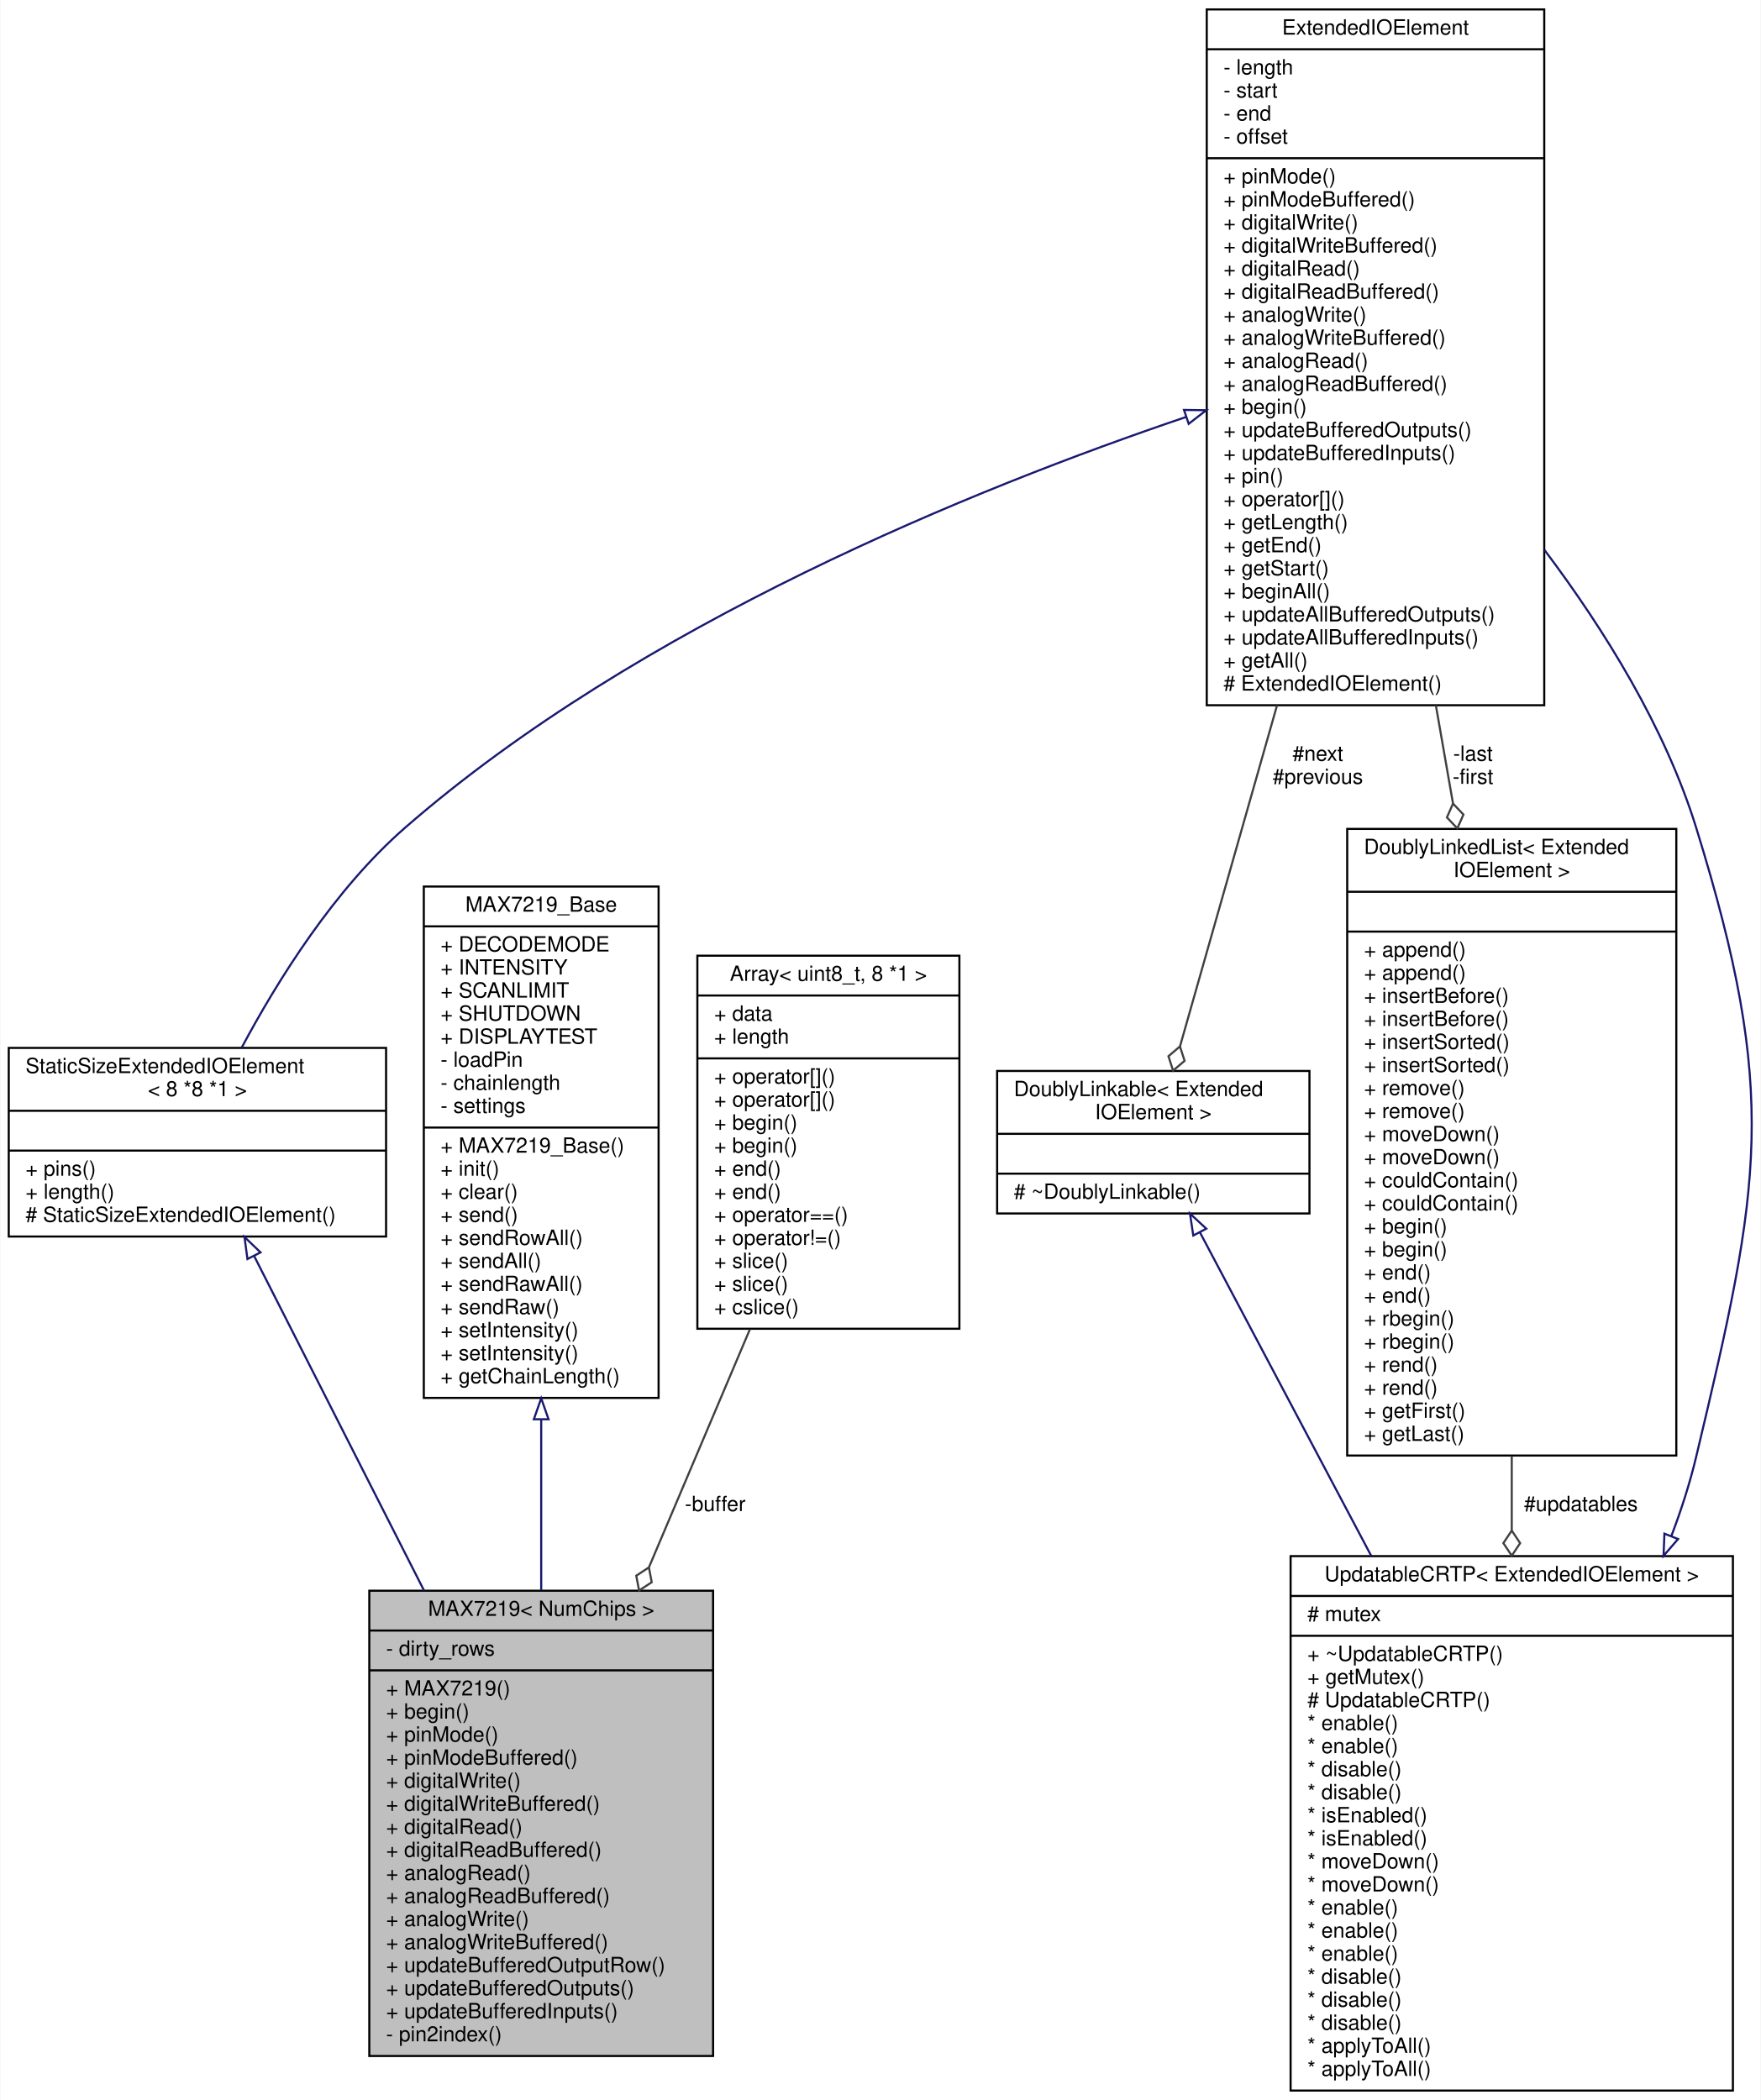
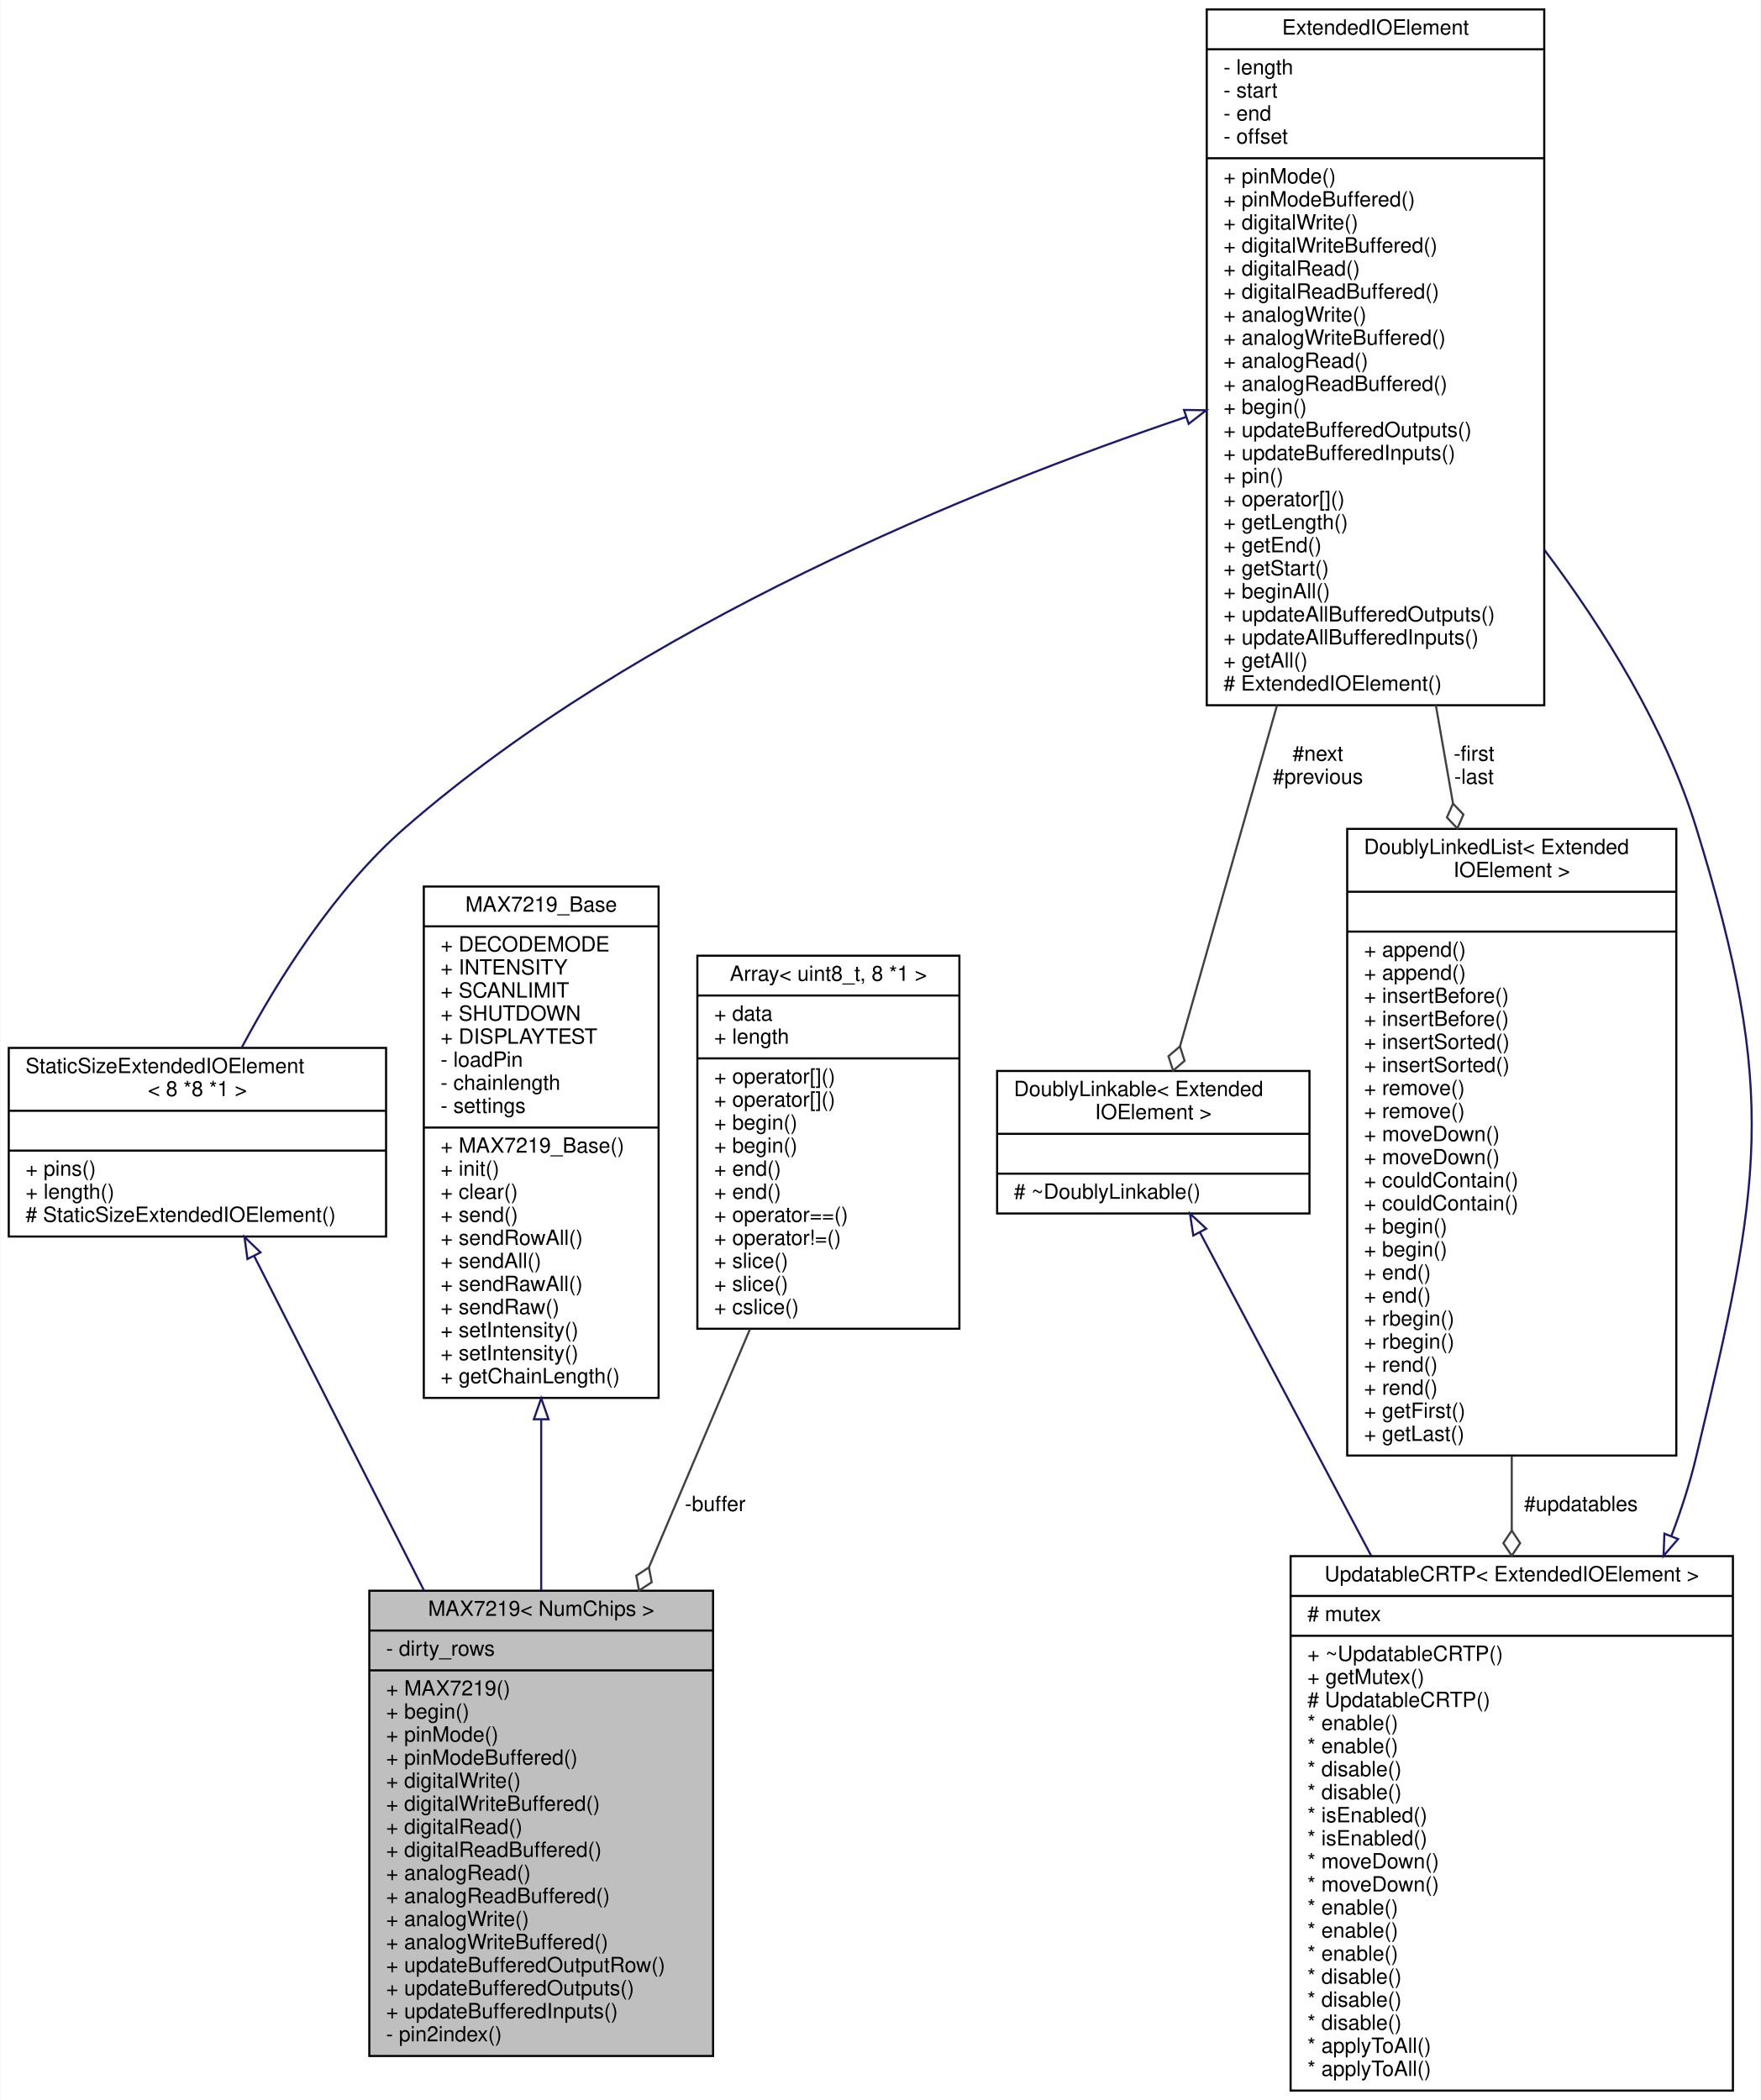
<svg xmlns="http://www.w3.org/2000/svg" xmlns:xlink="http://www.w3.org/1999/xlink" width="840pt" height="1002pt" viewBox="0.00 0.00 839.65 1002.00">
  <g id="graph0" class="graph" transform="scale(1 1) rotate(0) translate(4 998)">
    <polygon fill="white" stroke="transparent" points="-4,4 -4,-998 835.65,-998 835.65,4 -4,4" />
    <g id="node1" class="node">
      <g id="a_node1">
        <a xlink:title="A class for LED outputs using the MAX7219 LED display driver.">
          <polygon fill="#bfbfbf" stroke="black" points="172,-17 172,-239 336,-239 336,-17 172,-17" />
          <text text-anchor="middle" x="254" y="-227" font-family="Helvetica,sans-Serif" font-size="10.00">MAX7219&lt; NumChips &gt;</text>
          <polyline fill="none" stroke="black" points="172,-220 336,-220 " />
          <text text-anchor="start" x="180" y="-208" font-family="Helvetica,sans-Serif" font-size="10.00">- dirty_rows</text>
          <polyline fill="none" stroke="black" points="172,-201 336,-201 " />
          <text text-anchor="start" x="180" y="-189" font-family="Helvetica,sans-Serif" font-size="10.00">+ MAX7219()</text>
          <text text-anchor="start" x="180" y="-178" font-family="Helvetica,sans-Serif" font-size="10.00">+ begin()</text>
          <text text-anchor="start" x="180" y="-167" font-family="Helvetica,sans-Serif" font-size="10.00">+ pinMode()</text>
          <text text-anchor="start" x="180" y="-156" font-family="Helvetica,sans-Serif" font-size="10.00">+ pinModeBuffered()</text>
          <text text-anchor="start" x="180" y="-145" font-family="Helvetica,sans-Serif" font-size="10.00">+ digitalWrite()</text>
          <text text-anchor="start" x="180" y="-134" font-family="Helvetica,sans-Serif" font-size="10.00">+ digitalWriteBuffered()</text>
          <text text-anchor="start" x="180" y="-123" font-family="Helvetica,sans-Serif" font-size="10.00">+ digitalRead()</text>
          <text text-anchor="start" x="180" y="-112" font-family="Helvetica,sans-Serif" font-size="10.00">+ digitalReadBuffered()</text>
          <text text-anchor="start" x="180" y="-101" font-family="Helvetica,sans-Serif" font-size="10.00">+ analogRead()</text>
          <text text-anchor="start" x="180" y="-90" font-family="Helvetica,sans-Serif" font-size="10.00">+ analogReadBuffered()</text>
          <text text-anchor="start" x="180" y="-79" font-family="Helvetica,sans-Serif" font-size="10.00">+ analogWrite()</text>
          <text text-anchor="start" x="180" y="-68" font-family="Helvetica,sans-Serif" font-size="10.00">+ analogWriteBuffered()</text>
          <text text-anchor="start" x="180" y="-57" font-family="Helvetica,sans-Serif" font-size="10.00">+ updateBufferedOutputRow()</text>
          <text text-anchor="start" x="180" y="-46" font-family="Helvetica,sans-Serif" font-size="10.00">+ updateBufferedOutputs()</text>
          <text text-anchor="start" x="180" y="-35" font-family="Helvetica,sans-Serif" font-size="10.00">+ updateBufferedInputs()</text>
          <text text-anchor="start" x="180" y="-24" font-family="Helvetica,sans-Serif" font-size="10.00">- pin2index()</text>
        </a>
      </g>
    </g>
    <g id="node2" class="node">
      <g id="a_node2">
        <a xlink:href="../../da/dd0/classMAX7219__Base.html" target="_top" xlink:title="A base class for classes that control MAX7219 LED drivers.">
          <polygon fill="white" stroke="black" points="198,-331 198,-575 310,-575 310,-331 198,-331" />
          <text text-anchor="middle" x="254" y="-563" font-family="Helvetica,sans-Serif" font-size="10.00">MAX7219_Base</text>
          <polyline fill="none" stroke="black" points="198,-556 310,-556 " />
          <text text-anchor="start" x="206" y="-544" font-family="Helvetica,sans-Serif" font-size="10.00">+ DECODEMODE</text>
          <text text-anchor="start" x="206" y="-533" font-family="Helvetica,sans-Serif" font-size="10.00">+ INTENSITY</text>
          <text text-anchor="start" x="206" y="-522" font-family="Helvetica,sans-Serif" font-size="10.00">+ SCANLIMIT</text>
          <text text-anchor="start" x="206" y="-511" font-family="Helvetica,sans-Serif" font-size="10.00">+ SHUTDOWN</text>
          <text text-anchor="start" x="206" y="-500" font-family="Helvetica,sans-Serif" font-size="10.00">+ DISPLAYTEST</text>
          <text text-anchor="start" x="206" y="-489" font-family="Helvetica,sans-Serif" font-size="10.00">- loadPin</text>
          <text text-anchor="start" x="206" y="-478" font-family="Helvetica,sans-Serif" font-size="10.00">- chainlength</text>
          <text text-anchor="start" x="206" y="-467" font-family="Helvetica,sans-Serif" font-size="10.00">- settings</text>
          <polyline fill="none" stroke="black" points="198,-460 310,-460 " />
          <text text-anchor="start" x="206" y="-448" font-family="Helvetica,sans-Serif" font-size="10.00">+ MAX7219_Base()</text>
          <text text-anchor="start" x="206" y="-437" font-family="Helvetica,sans-Serif" font-size="10.00">+ init()</text>
          <text text-anchor="start" x="206" y="-426" font-family="Helvetica,sans-Serif" font-size="10.00">+ clear()</text>
          <text text-anchor="start" x="206" y="-415" font-family="Helvetica,sans-Serif" font-size="10.00">+ send()</text>
          <text text-anchor="start" x="206" y="-404" font-family="Helvetica,sans-Serif" font-size="10.00">+ sendRowAll()</text>
          <text text-anchor="start" x="206" y="-393" font-family="Helvetica,sans-Serif" font-size="10.00">+ sendAll()</text>
          <text text-anchor="start" x="206" y="-382" font-family="Helvetica,sans-Serif" font-size="10.00">+ sendRawAll()</text>
          <text text-anchor="start" x="206" y="-371" font-family="Helvetica,sans-Serif" font-size="10.00">+ sendRaw()</text>
          <text text-anchor="start" x="206" y="-360" font-family="Helvetica,sans-Serif" font-size="10.00">+ setIntensity()</text>
          <text text-anchor="start" x="206" y="-349" font-family="Helvetica,sans-Serif" font-size="10.00">+ setIntensity()</text>
          <text text-anchor="start" x="206" y="-338" font-family="Helvetica,sans-Serif" font-size="10.00">+ getChainLength()</text>
        </a>
      </g>
    </g>
    <g id="edge1" class="edge">
      <path fill="none" stroke="midnightblue" d="M254,-320.52C254,-293.5 254,-265.33 254,-239.16" />
      <polygon fill="none" stroke="midnightblue" points="250.5,-320.81 254,-330.81 257.5,-320.81 250.5,-320.81" />
    </g>
    <g id="node3" class="node">
      <g id="a_node3">
        <a xlink:href="../../d1/d13/classStaticSizeExtendedIOElement.html" target="_top" xlink:title=" ">
          <polygon fill="white" stroke="black" points="0,-408 0,-498 180,-498 180,-408 0,-408" />
          <text text-anchor="start" x="8" y="-486" font-family="Helvetica,sans-Serif" font-size="10.00">StaticSizeExtendedIOElement</text>
          <text text-anchor="middle" x="90" y="-475" font-family="Helvetica,sans-Serif" font-size="10.00">&lt; 8 *8 *1 &gt;</text>
          <polyline fill="none" stroke="black" points="0,-468 180,-468 " />
          <text text-anchor="middle" x="90" y="-456" font-family="Helvetica,sans-Serif" font-size="10.00"> </text>
          <polyline fill="none" stroke="black" points="0,-449 180,-449 " />
          <text text-anchor="start" x="8" y="-437" font-family="Helvetica,sans-Serif" font-size="10.00">+ pins()</text>
          <text text-anchor="start" x="8" y="-426" font-family="Helvetica,sans-Serif" font-size="10.00">+ length()</text>
          <text text-anchor="start" x="8" y="-415" font-family="Helvetica,sans-Serif" font-size="10.00"># StaticSizeExtendedIOElement()</text>
        </a>
      </g>
    </g>
    <g id="edge2" class="edge">
      <path fill="none" stroke="midnightblue" d="M117,-398.83C138.98,-355.54 170.74,-292.99 198.15,-239" />
      <polygon fill="none" stroke="midnightblue" points="113.87,-397.26 112.46,-407.77 120.11,-400.43 113.87,-397.26" />
    </g>
    <g id="node4" class="node">
      <g id="a_node4">
        <a xlink:href="../../de/d4e/classExtendedIOElement.html" target="_top" xlink:title="An abstract base class for Extended Input/Output elements.">
          <polygon fill="white" stroke="black" points="571.5,-661.5 571.5,-993.5 732.5,-993.5 732.5,-661.5 571.5,-661.5" />
          <text text-anchor="middle" x="652" y="-981.5" font-family="Helvetica,sans-Serif" font-size="10.00">ExtendedIOElement</text>
          <polyline fill="none" stroke="black" points="571.5,-974.5 732.5,-974.5 " />
          <text text-anchor="start" x="579.5" y="-962.5" font-family="Helvetica,sans-Serif" font-size="10.00">- length</text>
          <text text-anchor="start" x="579.5" y="-951.5" font-family="Helvetica,sans-Serif" font-size="10.00">- start</text>
          <text text-anchor="start" x="579.5" y="-940.5" font-family="Helvetica,sans-Serif" font-size="10.00">- end</text>
          <text text-anchor="start" x="579.5" y="-929.5" font-family="Helvetica,sans-Serif" font-size="10.00">- offset</text>
          <polyline fill="none" stroke="black" points="571.5,-922.5 732.5,-922.5 " />
          <text text-anchor="start" x="579.5" y="-910.5" font-family="Helvetica,sans-Serif" font-size="10.00">+ pinMode()</text>
          <text text-anchor="start" x="579.5" y="-899.5" font-family="Helvetica,sans-Serif" font-size="10.00">+ pinModeBuffered()</text>
          <text text-anchor="start" x="579.5" y="-888.5" font-family="Helvetica,sans-Serif" font-size="10.00">+ digitalWrite()</text>
          <text text-anchor="start" x="579.5" y="-877.5" font-family="Helvetica,sans-Serif" font-size="10.00">+ digitalWriteBuffered()</text>
          <text text-anchor="start" x="579.5" y="-866.5" font-family="Helvetica,sans-Serif" font-size="10.00">+ digitalRead()</text>
          <text text-anchor="start" x="579.5" y="-855.5" font-family="Helvetica,sans-Serif" font-size="10.00">+ digitalReadBuffered()</text>
          <text text-anchor="start" x="579.5" y="-844.5" font-family="Helvetica,sans-Serif" font-size="10.00">+ analogWrite()</text>
          <text text-anchor="start" x="579.5" y="-833.5" font-family="Helvetica,sans-Serif" font-size="10.00">+ analogWriteBuffered()</text>
          <text text-anchor="start" x="579.5" y="-822.5" font-family="Helvetica,sans-Serif" font-size="10.00">+ analogRead()</text>
          <text text-anchor="start" x="579.5" y="-811.5" font-family="Helvetica,sans-Serif" font-size="10.00">+ analogReadBuffered()</text>
          <text text-anchor="start" x="579.5" y="-800.5" font-family="Helvetica,sans-Serif" font-size="10.00">+ begin()</text>
          <text text-anchor="start" x="579.5" y="-789.5" font-family="Helvetica,sans-Serif" font-size="10.00">+ updateBufferedOutputs()</text>
          <text text-anchor="start" x="579.5" y="-778.5" font-family="Helvetica,sans-Serif" font-size="10.00">+ updateBufferedInputs()</text>
          <text text-anchor="start" x="579.5" y="-767.5" font-family="Helvetica,sans-Serif" font-size="10.00">+ pin()</text>
          <text text-anchor="start" x="579.5" y="-756.5" font-family="Helvetica,sans-Serif" font-size="10.00">+ operator[]()</text>
          <text text-anchor="start" x="579.5" y="-745.5" font-family="Helvetica,sans-Serif" font-size="10.00">+ getLength()</text>
          <text text-anchor="start" x="579.5" y="-734.5" font-family="Helvetica,sans-Serif" font-size="10.00">+ getEnd()</text>
          <text text-anchor="start" x="579.5" y="-723.5" font-family="Helvetica,sans-Serif" font-size="10.00">+ getStart()</text>
          <text text-anchor="start" x="579.5" y="-712.5" font-family="Helvetica,sans-Serif" font-size="10.00">+ beginAll()</text>
          <text text-anchor="start" x="579.5" y="-701.5" font-family="Helvetica,sans-Serif" font-size="10.00">+ updateAllBufferedOutputs()</text>
          <text text-anchor="start" x="579.5" y="-690.5" font-family="Helvetica,sans-Serif" font-size="10.00">+ updateAllBufferedInputs()</text>
          <text text-anchor="start" x="579.5" y="-679.5" font-family="Helvetica,sans-Serif" font-size="10.00">+ getAll()</text>
          <text text-anchor="start" x="579.5" y="-668.5" font-family="Helvetica,sans-Serif" font-size="10.00"># ExtendedIOElement()</text>
        </a>
      </g>
    </g>
    <g id="edge3" class="edge">
      <path fill="none" stroke="midnightblue" d="M561.49,-798.99C461.68,-765.23 300.5,-700.21 189,-603 155.41,-573.71 128.37,-530.44 111.09,-498.07" />
      <polygon fill="none" stroke="midnightblue" points="560.65,-802.4 571.25,-802.26 562.88,-795.77 560.65,-802.4" />
    </g>
    <g id="node6" class="node">
      <g id="a_node6">
        <a xlink:href="../../d4/d23/classDoublyLinkable.html" target="_top" xlink:title=" ">
          <polygon fill="white" stroke="black" points="471.5,-419 471.5,-487 620.5,-487 620.5,-419 471.5,-419" />
          <text text-anchor="start" x="479.5" y="-475" font-family="Helvetica,sans-Serif" font-size="10.00">DoublyLinkable&lt; Extended</text>
          <text text-anchor="middle" x="546" y="-464" font-family="Helvetica,sans-Serif" font-size="10.00">IOElement &gt;</text>
          <polyline fill="none" stroke="black" points="471.5,-457 620.5,-457 " />
          <text text-anchor="middle" x="546" y="-445" font-family="Helvetica,sans-Serif" font-size="10.00"> </text>
          <polyline fill="none" stroke="black" points="471.5,-438 620.5,-438 " />
          <text text-anchor="start" x="479.5" y="-426" font-family="Helvetica,sans-Serif" font-size="10.00"># ~DoublyLinkable()</text>
        </a>
      </g>
    </g>
    <g id="edge6" class="edge">
      <path fill="none" stroke="#404040" d="M605.04,-661.49C588.09,-601.93 570.31,-539.43 558.75,-498.79" />
      <polygon fill="none" stroke="#404040" points="558.72,-498.71 553.23,-494.03 555.44,-487.16 560.93,-491.84 558.72,-498.71" />
      <text text-anchor="middle" x="624.5" y="-635" font-family="Helvetica,sans-Serif" font-size="10.00"> #next</text>
      <text text-anchor="middle" x="624.5" y="-624" font-family="Helvetica,sans-Serif" font-size="10.00">#previous</text>
    </g>
    <g id="node7" class="node">
      <g id="a_node7">
        <a xlink:href="../../dd/d16/classDoublyLinkedList.html" target="_top" xlink:title=" ">
          <polygon fill="white" stroke="black" points="638.5,-303.5 638.5,-602.5 795.5,-602.5 795.5,-303.5 638.5,-303.5" />
          <text text-anchor="start" x="646.5" y="-590.5" font-family="Helvetica,sans-Serif" font-size="10.00">DoublyLinkedList&lt; Extended</text>
          <text text-anchor="middle" x="717" y="-579.5" font-family="Helvetica,sans-Serif" font-size="10.00">IOElement &gt;</text>
          <polyline fill="none" stroke="black" points="638.5,-572.5 795.5,-572.5 " />
          <text text-anchor="middle" x="717" y="-560.5" font-family="Helvetica,sans-Serif" font-size="10.00"> </text>
          <polyline fill="none" stroke="black" points="638.5,-553.5 795.5,-553.5 " />
          <text text-anchor="start" x="646.5" y="-541.5" font-family="Helvetica,sans-Serif" font-size="10.00">+ append()</text>
          <text text-anchor="start" x="646.5" y="-530.5" font-family="Helvetica,sans-Serif" font-size="10.00">+ append()</text>
          <text text-anchor="start" x="646.5" y="-519.5" font-family="Helvetica,sans-Serif" font-size="10.00">+ insertBefore()</text>
          <text text-anchor="start" x="646.5" y="-508.5" font-family="Helvetica,sans-Serif" font-size="10.00">+ insertBefore()</text>
          <text text-anchor="start" x="646.5" y="-497.5" font-family="Helvetica,sans-Serif" font-size="10.00">+ insertSorted()</text>
          <text text-anchor="start" x="646.5" y="-486.5" font-family="Helvetica,sans-Serif" font-size="10.00">+ insertSorted()</text>
          <text text-anchor="start" x="646.5" y="-475.5" font-family="Helvetica,sans-Serif" font-size="10.00">+ remove()</text>
          <text text-anchor="start" x="646.5" y="-464.5" font-family="Helvetica,sans-Serif" font-size="10.00">+ remove()</text>
          <text text-anchor="start" x="646.5" y="-453.5" font-family="Helvetica,sans-Serif" font-size="10.00">+ moveDown()</text>
          <text text-anchor="start" x="646.5" y="-442.5" font-family="Helvetica,sans-Serif" font-size="10.00">+ moveDown()</text>
          <text text-anchor="start" x="646.5" y="-431.5" font-family="Helvetica,sans-Serif" font-size="10.00">+ couldContain()</text>
          <text text-anchor="start" x="646.5" y="-420.5" font-family="Helvetica,sans-Serif" font-size="10.00">+ couldContain()</text>
          <text text-anchor="start" x="646.5" y="-409.5" font-family="Helvetica,sans-Serif" font-size="10.00">+ begin()</text>
          <text text-anchor="start" x="646.5" y="-398.5" font-family="Helvetica,sans-Serif" font-size="10.00">+ begin()</text>
          <text text-anchor="start" x="646.5" y="-387.5" font-family="Helvetica,sans-Serif" font-size="10.00">+ end()</text>
          <text text-anchor="start" x="646.5" y="-376.5" font-family="Helvetica,sans-Serif" font-size="10.00">+ end()</text>
          <text text-anchor="start" x="646.5" y="-365.5" font-family="Helvetica,sans-Serif" font-size="10.00">+ rbegin()</text>
          <text text-anchor="start" x="646.5" y="-354.5" font-family="Helvetica,sans-Serif" font-size="10.00">+ rbegin()</text>
          <text text-anchor="start" x="646.5" y="-343.5" font-family="Helvetica,sans-Serif" font-size="10.00">+ rend()</text>
          <text text-anchor="start" x="646.5" y="-332.5" font-family="Helvetica,sans-Serif" font-size="10.00">+ rend()</text>
          <text text-anchor="start" x="646.5" y="-321.5" font-family="Helvetica,sans-Serif" font-size="10.00">+ getFirst()</text>
          <text text-anchor="start" x="646.5" y="-310.5" font-family="Helvetica,sans-Serif" font-size="10.00">+ getLast()</text>
        </a>
      </g>
    </g>
    <g id="edge8" class="edge">
      <path fill="none" stroke="#404040" d="M680.79,-661.49C683.51,-645.9 686.27,-630.12 688.98,-614.58" />
      <polygon fill="none" stroke="#404040" points="688.98,-614.57 686.07,-607.97 691.04,-602.74 693.95,-609.34 688.98,-614.57" />
-       <text text-anchor="middle" x="698.5" y="-635" font-family="Helvetica,sans-Serif" font-size="10.00"> -last</text>
-       <text text-anchor="middle" x="698.5" y="-624" font-family="Helvetica,sans-Serif" font-size="10.00">-first</text>
+       <text text-anchor="middle" x="699" y="-635" font-family="Helvetica,sans-Serif" font-size="10.00"> -first</text>
+       <text text-anchor="middle" x="699" y="-624" font-family="Helvetica,sans-Serif" font-size="10.00">-last</text>
    </g>
    <g id="node5" class="node">
      <g id="a_node5">
        <a xlink:href="../../d2/dfb/classUpdatableCRTP.html" target="_top" xlink:title=" ">
          <polygon fill="white" stroke="black" points="611.5,-0.5 611.5,-255.5 822.5,-255.5 822.5,-0.5 611.5,-0.5" />
          <text text-anchor="middle" x="717" y="-243.5" font-family="Helvetica,sans-Serif" font-size="10.00">UpdatableCRTP&lt; ExtendedIOElement &gt;</text>
          <polyline fill="none" stroke="black" points="611.5,-236.5 822.5,-236.5 " />
          <text text-anchor="start" x="619.5" y="-224.5" font-family="Helvetica,sans-Serif" font-size="10.00"># mutex</text>
          <polyline fill="none" stroke="black" points="611.5,-217.5 822.5,-217.5 " />
          <text text-anchor="start" x="619.5" y="-205.5" font-family="Helvetica,sans-Serif" font-size="10.00">+ ~UpdatableCRTP()</text>
          <text text-anchor="start" x="619.5" y="-194.5" font-family="Helvetica,sans-Serif" font-size="10.00">+ getMutex()</text>
          <text text-anchor="start" x="619.5" y="-183.5" font-family="Helvetica,sans-Serif" font-size="10.00"># UpdatableCRTP()</text>
          <text text-anchor="start" x="619.5" y="-172.5" font-family="Helvetica,sans-Serif" font-size="10.00">* enable()</text>
          <text text-anchor="start" x="619.5" y="-161.5" font-family="Helvetica,sans-Serif" font-size="10.00">* enable()</text>
          <text text-anchor="start" x="619.5" y="-150.5" font-family="Helvetica,sans-Serif" font-size="10.00">* disable()</text>
          <text text-anchor="start" x="619.5" y="-139.5" font-family="Helvetica,sans-Serif" font-size="10.00">* disable()</text>
          <text text-anchor="start" x="619.5" y="-128.5" font-family="Helvetica,sans-Serif" font-size="10.00">* isEnabled()</text>
          <text text-anchor="start" x="619.5" y="-117.5" font-family="Helvetica,sans-Serif" font-size="10.00">* isEnabled()</text>
          <text text-anchor="start" x="619.5" y="-106.5" font-family="Helvetica,sans-Serif" font-size="10.00">* moveDown()</text>
          <text text-anchor="start" x="619.5" y="-95.5" font-family="Helvetica,sans-Serif" font-size="10.00">* moveDown()</text>
          <text text-anchor="start" x="619.5" y="-84.5" font-family="Helvetica,sans-Serif" font-size="10.00">* enable()</text>
          <text text-anchor="start" x="619.5" y="-73.5" font-family="Helvetica,sans-Serif" font-size="10.00">* enable()</text>
          <text text-anchor="start" x="619.5" y="-62.5" font-family="Helvetica,sans-Serif" font-size="10.00">* enable()</text>
          <text text-anchor="start" x="619.5" y="-51.5" font-family="Helvetica,sans-Serif" font-size="10.00">* disable()</text>
          <text text-anchor="start" x="619.5" y="-40.5" font-family="Helvetica,sans-Serif" font-size="10.00">* disable()</text>
          <text text-anchor="start" x="619.5" y="-29.5" font-family="Helvetica,sans-Serif" font-size="10.00">* disable()</text>
          <text text-anchor="start" x="619.5" y="-18.5" font-family="Helvetica,sans-Serif" font-size="10.00">* applyToAll()</text>
          <text text-anchor="start" x="619.5" y="-7.5" font-family="Helvetica,sans-Serif" font-size="10.00">* applyToAll()</text>
        </a>
      </g>
    </g>
    <g id="edge4" class="edge">
      <path fill="none" stroke="midnightblue" d="M793.17,-265.17C797.93,-277.69 802,-290.4 805,-303 835.93,-432.7 844.42,-475.63 805,-603 790.23,-650.73 761.36,-697.34 732.65,-735.54" />
      <polygon fill="none" stroke="midnightblue" points="796.34,-263.66 789.41,-255.64 789.83,-266.23 796.34,-263.66" />
    </g>
    <g id="edge5" class="edge">
      <path fill="none" stroke="midnightblue" d="M568.26,-409.96C588.99,-370.8 620.96,-310.4 649.97,-255.62" />
      <polygon fill="none" stroke="midnightblue" points="565.08,-408.48 563.5,-418.95 571.27,-411.75 565.08,-408.48" />
    </g>
    <g id="edge7" class="edge">
      <path fill="none" stroke="#404040" d="M717,-303.26C717,-291.47 717,-279.58 717,-267.85" />
      <polygon fill="none" stroke="#404040" points="717,-267.7 713,-261.7 717,-255.7 721,-261.7 717,-267.7" />
      <text text-anchor="middle" x="750" y="-277" font-family="Helvetica,sans-Serif" font-size="10.00"> #updatables</text>
    </g>
    <g id="node8" class="node">
      <g id="a_node8">
        <a xlink:href="../../d7/d6a/structArray.html" target="_top" xlink:title=" ">
          <polygon fill="white" stroke="black" points="328.5,-364 328.5,-542 453.5,-542 453.5,-364 328.5,-364" />
          <text text-anchor="middle" x="391" y="-530" font-family="Helvetica,sans-Serif" font-size="10.00">Array&lt; uint8_t, 8 *1 &gt;</text>
          <polyline fill="none" stroke="black" points="328.5,-523 453.5,-523 " />
          <text text-anchor="start" x="336.5" y="-511" font-family="Helvetica,sans-Serif" font-size="10.00">+ data</text>
          <text text-anchor="start" x="336.5" y="-500" font-family="Helvetica,sans-Serif" font-size="10.00">+ length</text>
          <polyline fill="none" stroke="black" points="328.5,-493 453.5,-493 " />
          <text text-anchor="start" x="336.5" y="-481" font-family="Helvetica,sans-Serif" font-size="10.00">+ operator[]()</text>
          <text text-anchor="start" x="336.5" y="-470" font-family="Helvetica,sans-Serif" font-size="10.00">+ operator[]()</text>
          <text text-anchor="start" x="336.5" y="-459" font-family="Helvetica,sans-Serif" font-size="10.00">+ begin()</text>
          <text text-anchor="start" x="336.5" y="-448" font-family="Helvetica,sans-Serif" font-size="10.00">+ begin()</text>
          <text text-anchor="start" x="336.5" y="-437" font-family="Helvetica,sans-Serif" font-size="10.00">+ end()</text>
          <text text-anchor="start" x="336.5" y="-426" font-family="Helvetica,sans-Serif" font-size="10.00">+ end()</text>
          <text text-anchor="start" x="336.5" y="-415" font-family="Helvetica,sans-Serif" font-size="10.00">+ operator==()</text>
          <text text-anchor="start" x="336.5" y="-404" font-family="Helvetica,sans-Serif" font-size="10.00">+ operator!=()</text>
          <text text-anchor="start" x="336.5" y="-393" font-family="Helvetica,sans-Serif" font-size="10.00">+ slice()</text>
          <text text-anchor="start" x="336.5" y="-382" font-family="Helvetica,sans-Serif" font-size="10.00">+ slice()</text>
          <text text-anchor="start" x="336.5" y="-371" font-family="Helvetica,sans-Serif" font-size="10.00">+ cslice()</text>
        </a>
      </g>
    </g>
    <g id="edge9" class="edge">
      <path fill="none" stroke="#404040" d="M353.56,-363.74C338.71,-328.72 321.38,-287.87 305.39,-250.15" />
      <polygon fill="none" stroke="#404040" points="305.38,-250.13 299.35,-246.17 300.69,-239.09 306.72,-243.05 305.38,-250.13" />
      <text text-anchor="middle" x="337" y="-277" font-family="Helvetica,sans-Serif" font-size="10.00"> -buffer</text>
    </g>
  </g>
</svg>
